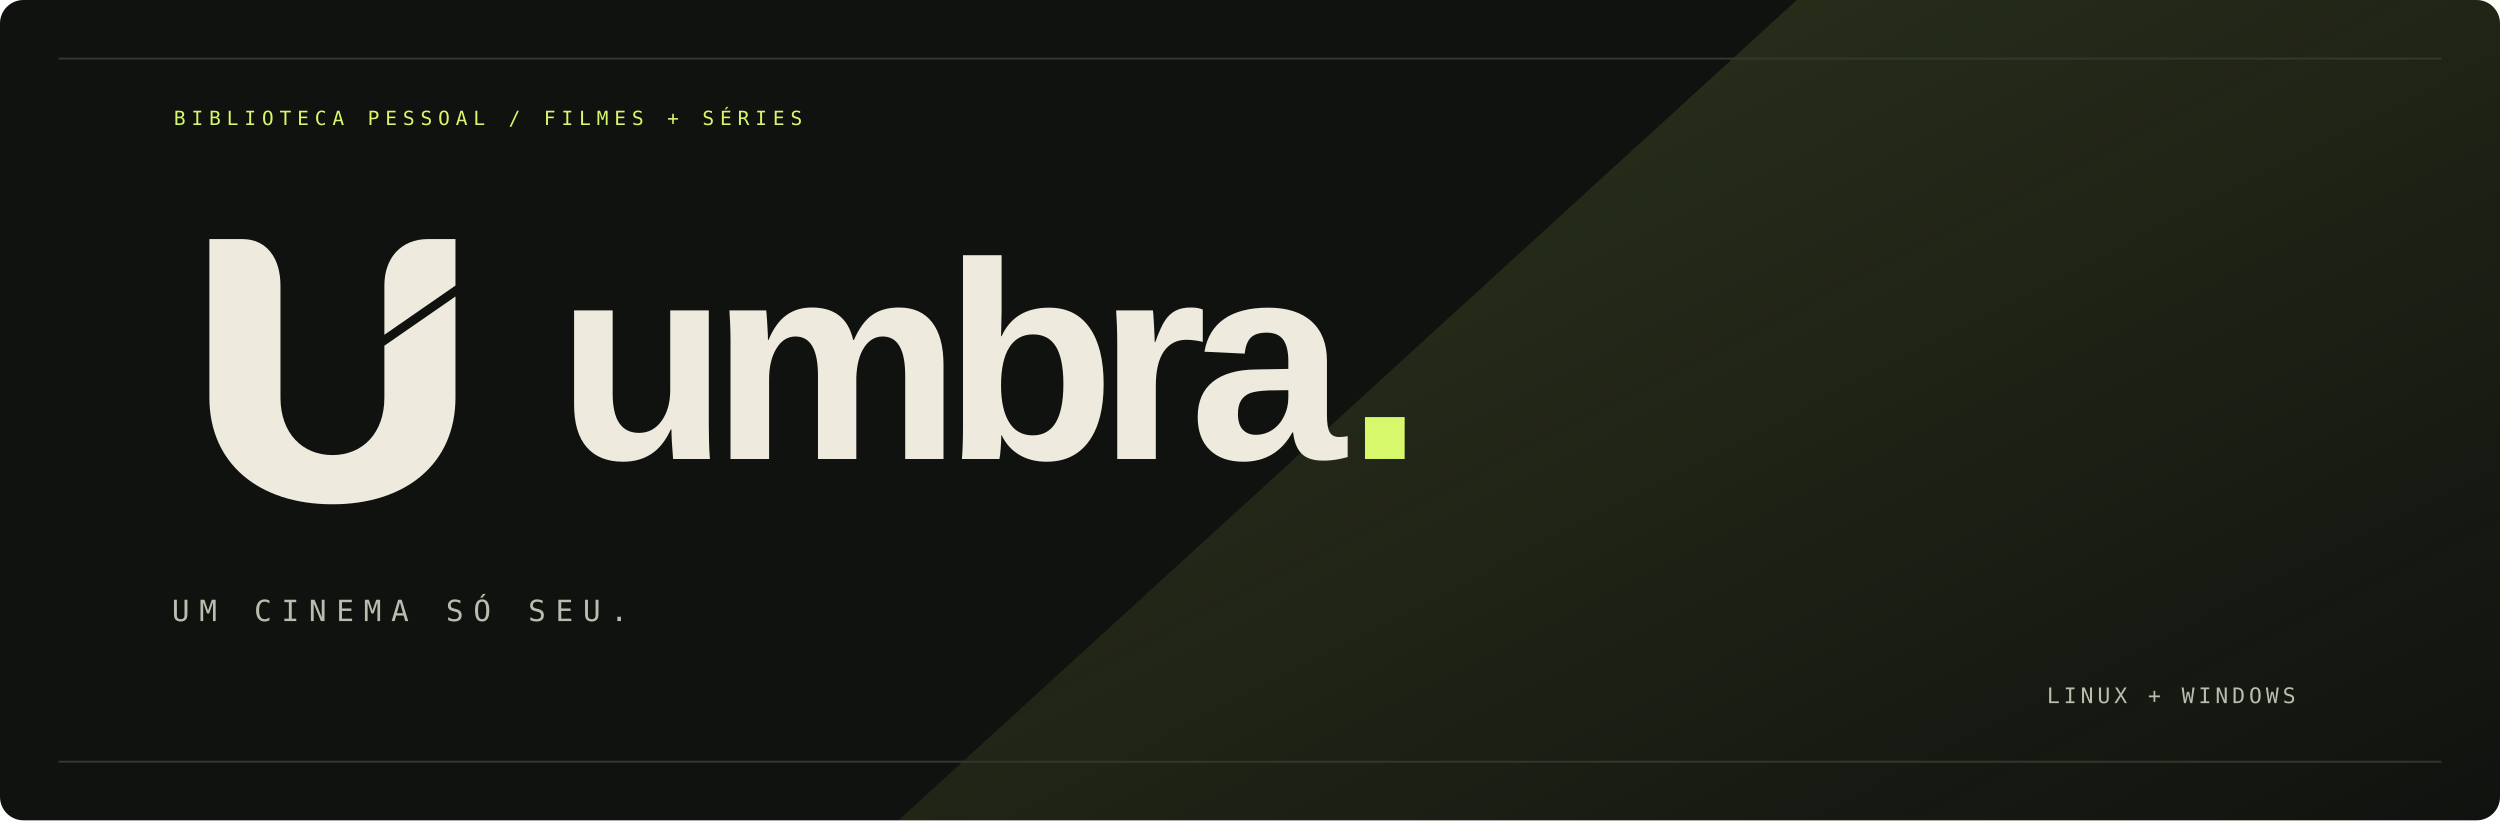
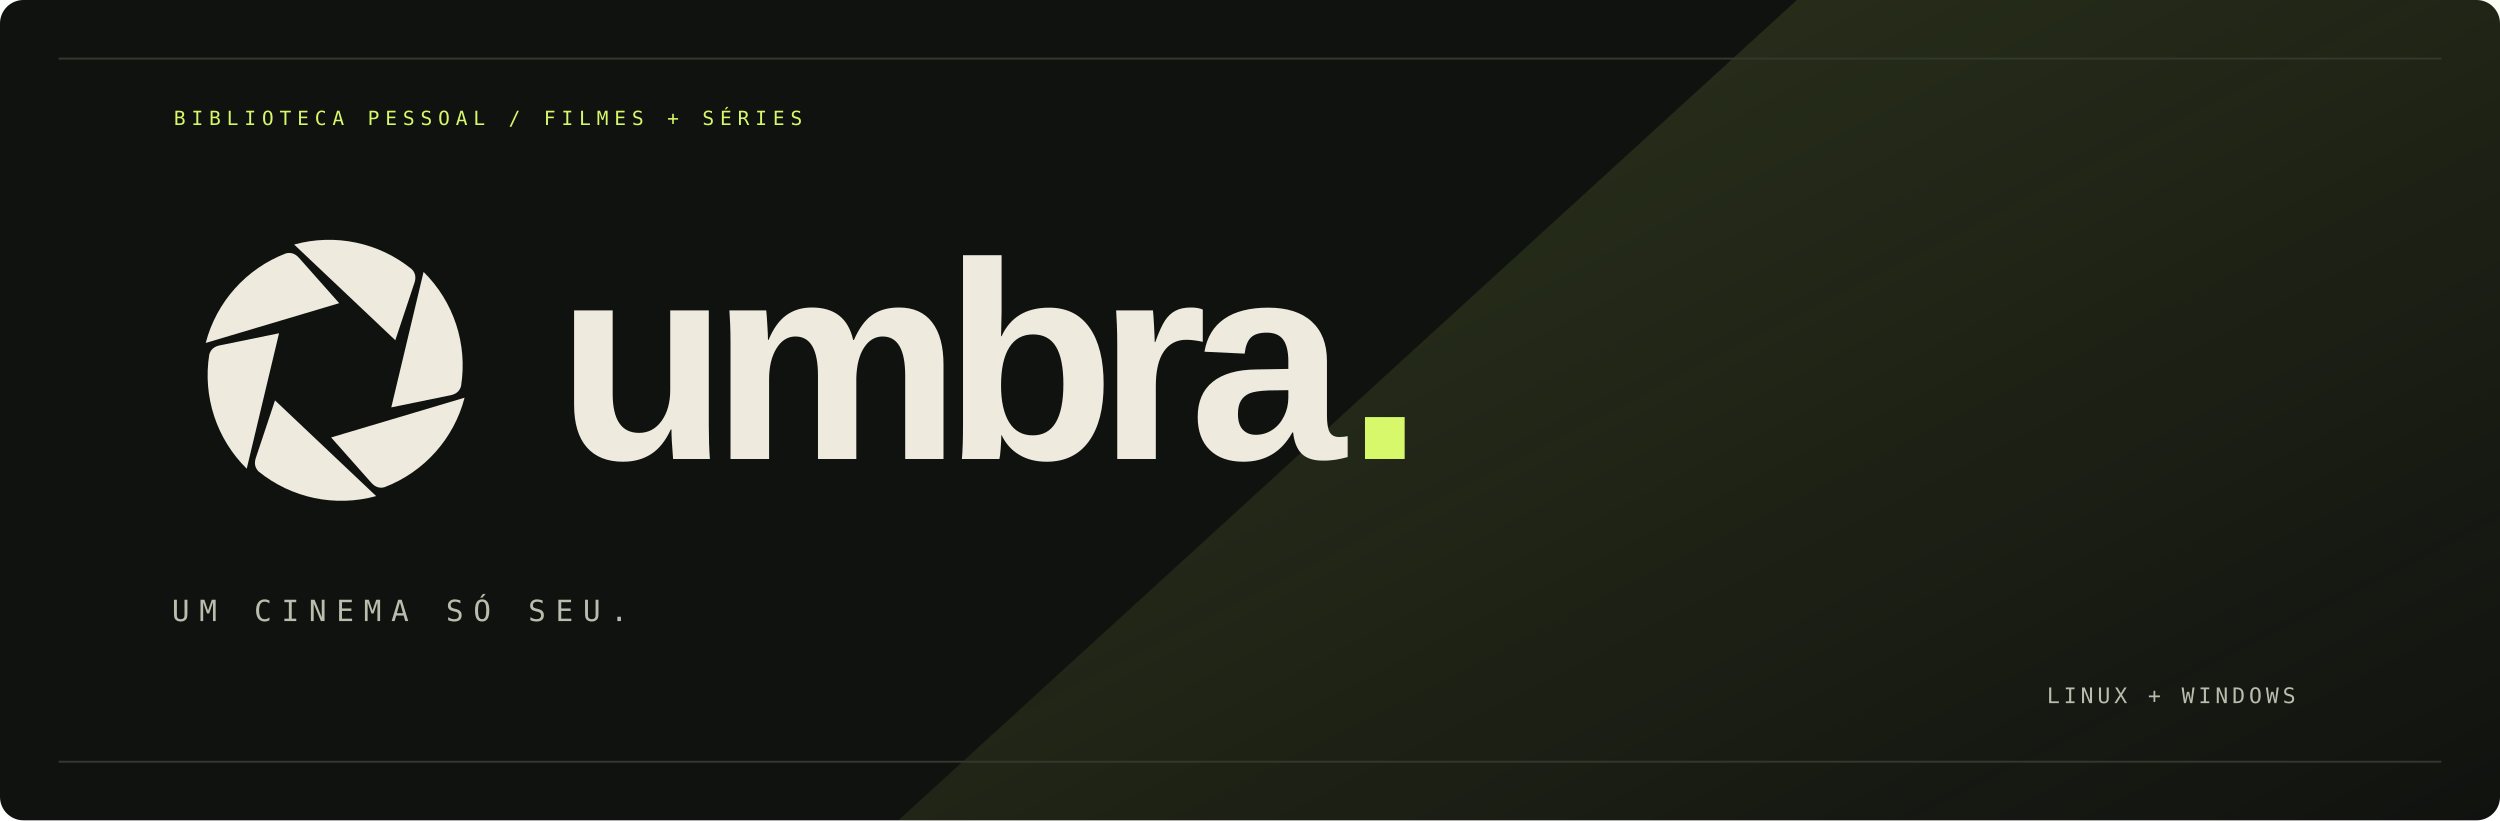
<svg xmlns="http://www.w3.org/2000/svg" width="1280" height="420" viewBox="0 0 1280 420">
  <defs>
    <linearGradient id="glow" x1="0" y1="0" x2="1" y2="1">
      <stop stop-color="#d7f86a" stop-opacity=".16" />
      <stop offset="1" stop-color="#d7f86a" stop-opacity="0" />
    </linearGradient>
  </defs>
  <rect width="1280" height="420" rx="12" fill="#10120f" />
  <path d="M920 0h360v420H460Z" fill="url(#glow)" />
  <path d="M30 30h1220M30 390h1220" stroke="#32382c" />
  <g transform="translate(82 100) scale(1.4)">
-     <path fill="#eeeade" d="M18 16h12c9 0 14 7 14 17v41c0 13 8 21 19 21s19-8 19-21V55l26-18v37c0 24-18 39-45 39S18 98 18 74V16Zm64 35V33c0-10 6-17 16-17h10v17L82 51Z" />
+     <path fill="#eeeade" transform="rotate(0 64 64)" d="M49 18A48 48 0 0 1 92 27Q94 29 93 32L86 53Z" />
+     <path fill="#eeeade" transform="rotate(60 64 64)" d="M49 18A48 48 0 0 1 92 27Q94 29 93 32L86 53Z" />
+     <path fill="#eeeade" transform="rotate(120 64 64)" d="M49 18A48 48 0 0 1 92 27Q94 29 93 32L86 53Z" />
+     <path fill="#eeeade" transform="rotate(180 64 64)" d="M49 18A48 48 0 0 1 92 27Q94 29 93 32L86 53Z" />
+     <path fill="#eeeade" transform="rotate(240 64 64)" d="M49 18A48 48 0 0 1 92 27Q94 29 93 32L86 53Z" />
+     <path fill="#eeeade" transform="rotate(300 64 64)" d="M49 18A48 48 0 0 1 92 27Q94 29 93 32L86 53Z" />
  </g>
  <text x="285" y="235" fill="#eeeade" font-family="Arial,sans-serif" font-size="144" font-weight="600" letter-spacing="-9">umbra<tspan fill="#d7f86a">.</tspan>
  </text>
  <text x="88" y="318" fill="#b9bdad" font-family="monospace" font-size="15" letter-spacing="5">UM CINEMA SÓ SEU.</text>
  <text x="89" y="64" fill="#d7f86a" font-family="monospace" font-size="10" letter-spacing="3">BIBLIOTECA PESSOAL / FILMES + SÉRIES</text>
  <text x="1048" y="360" fill="#b9bdad" font-family="monospace" font-size="11" letter-spacing="2">LINUX + WINDOWS</text>
</svg>
